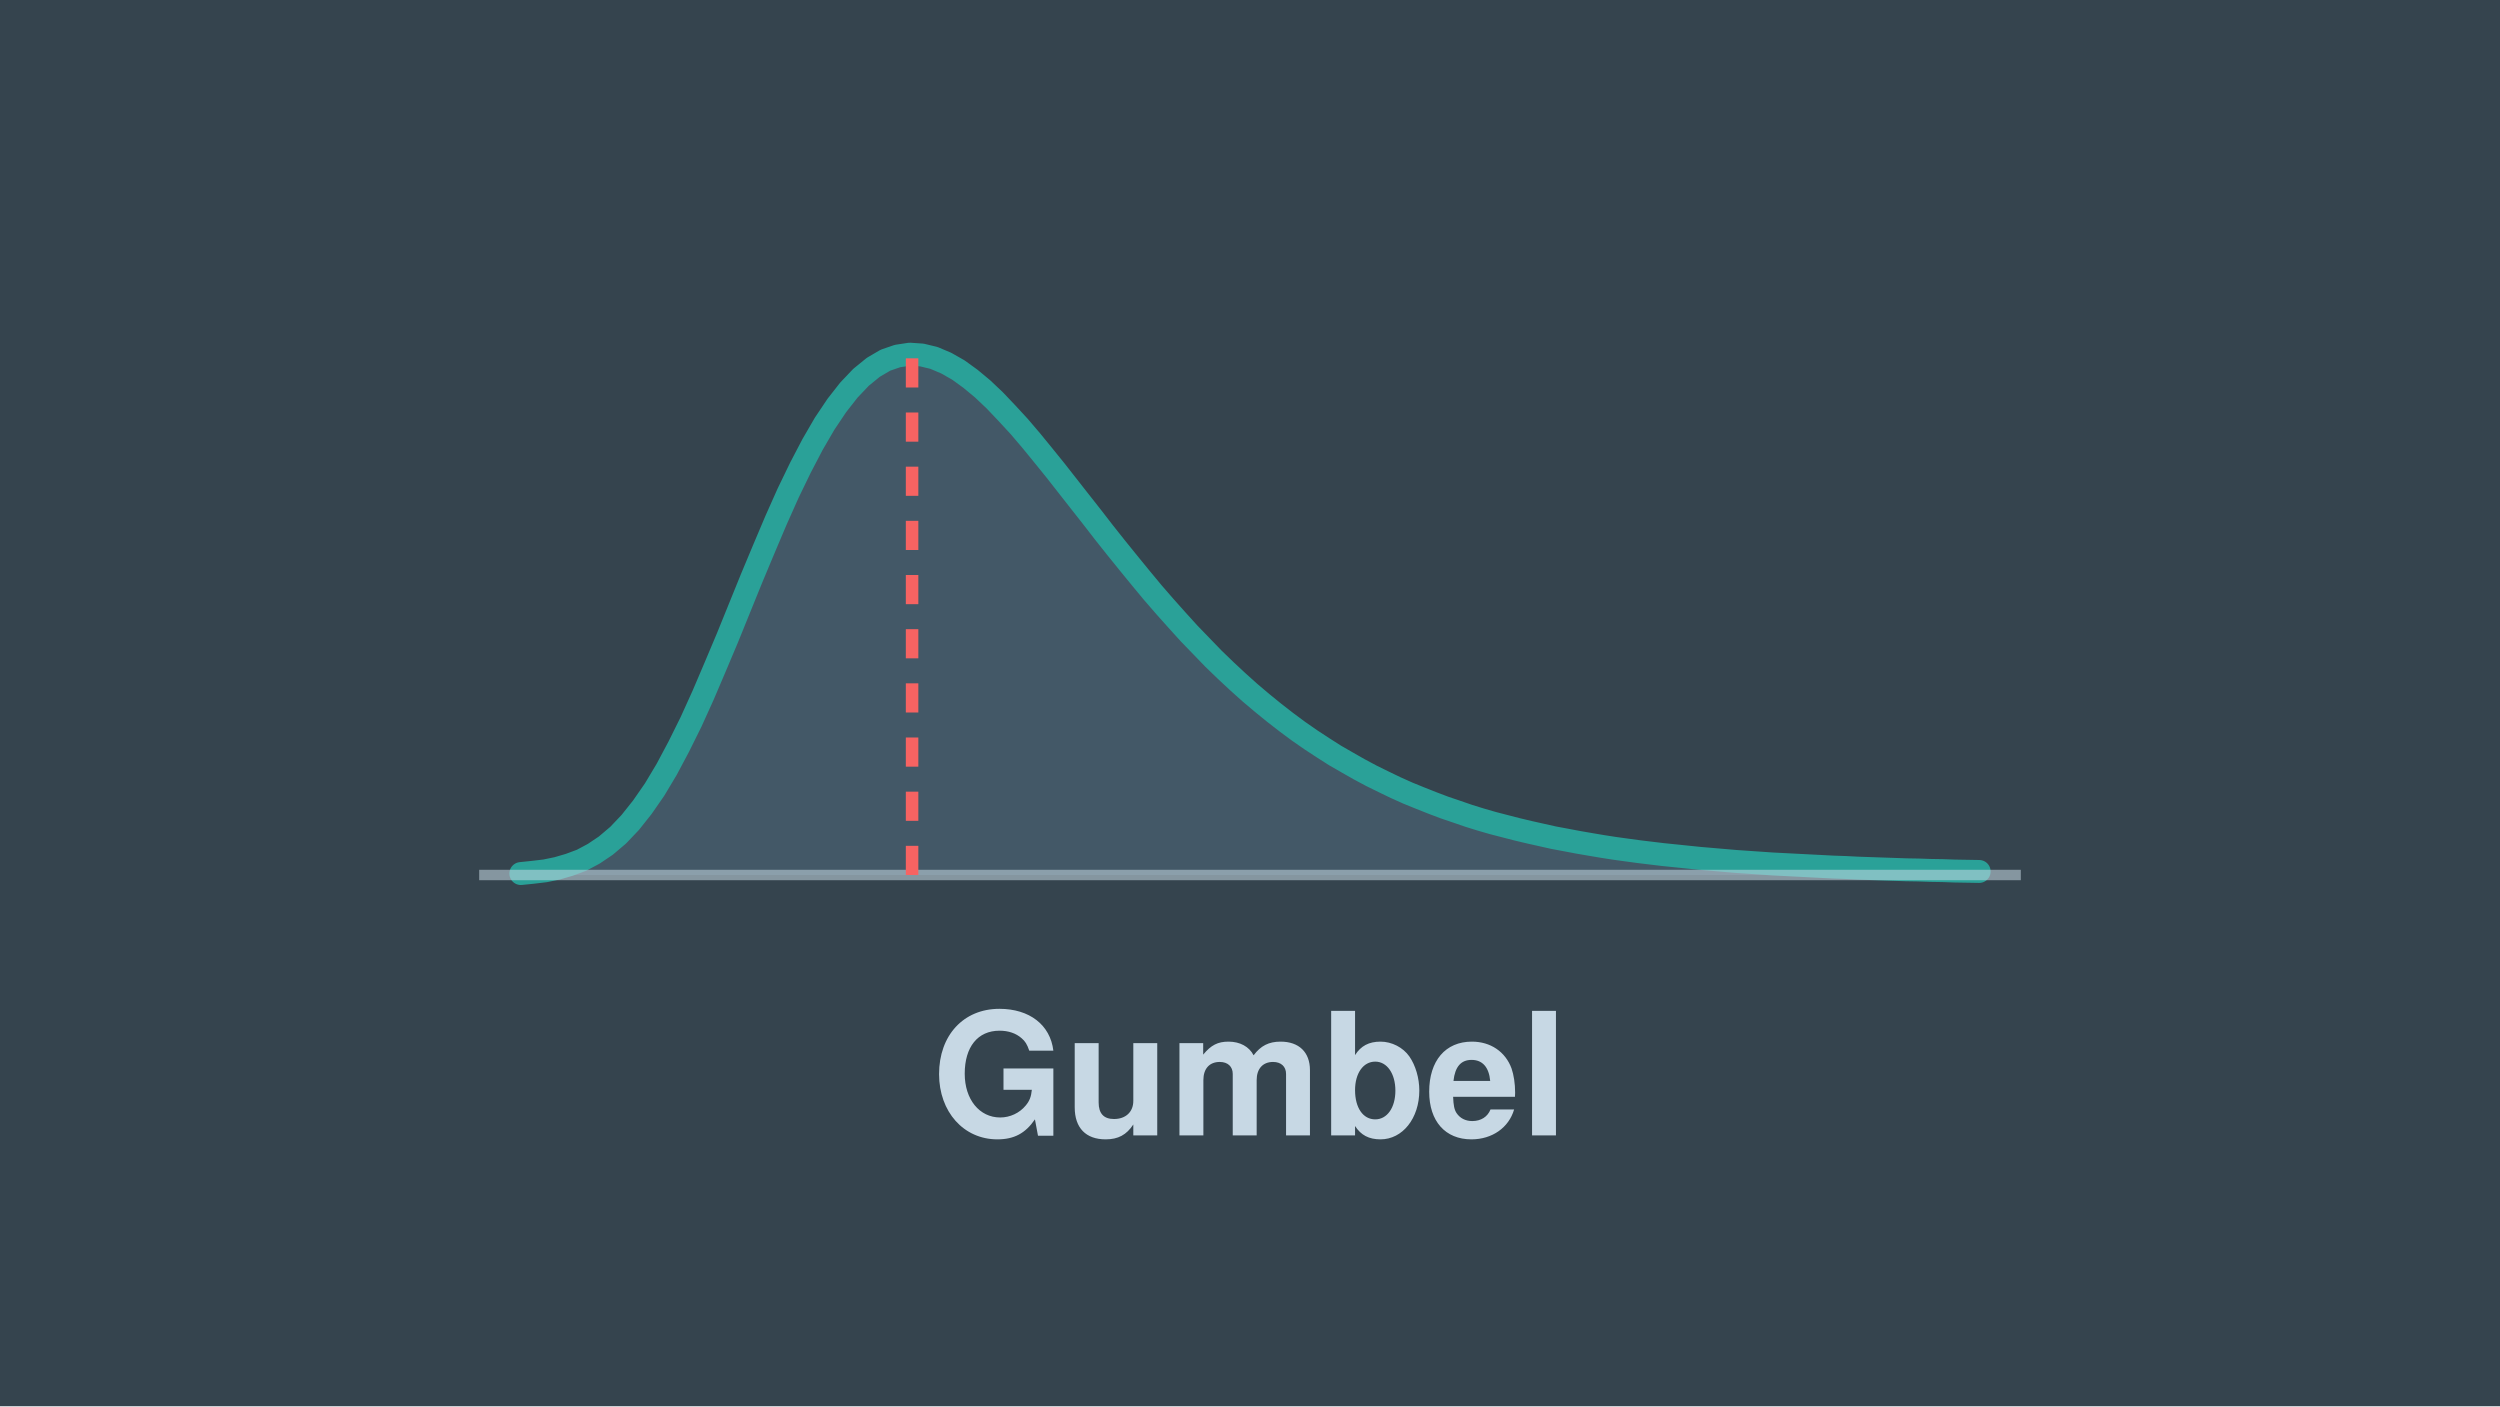
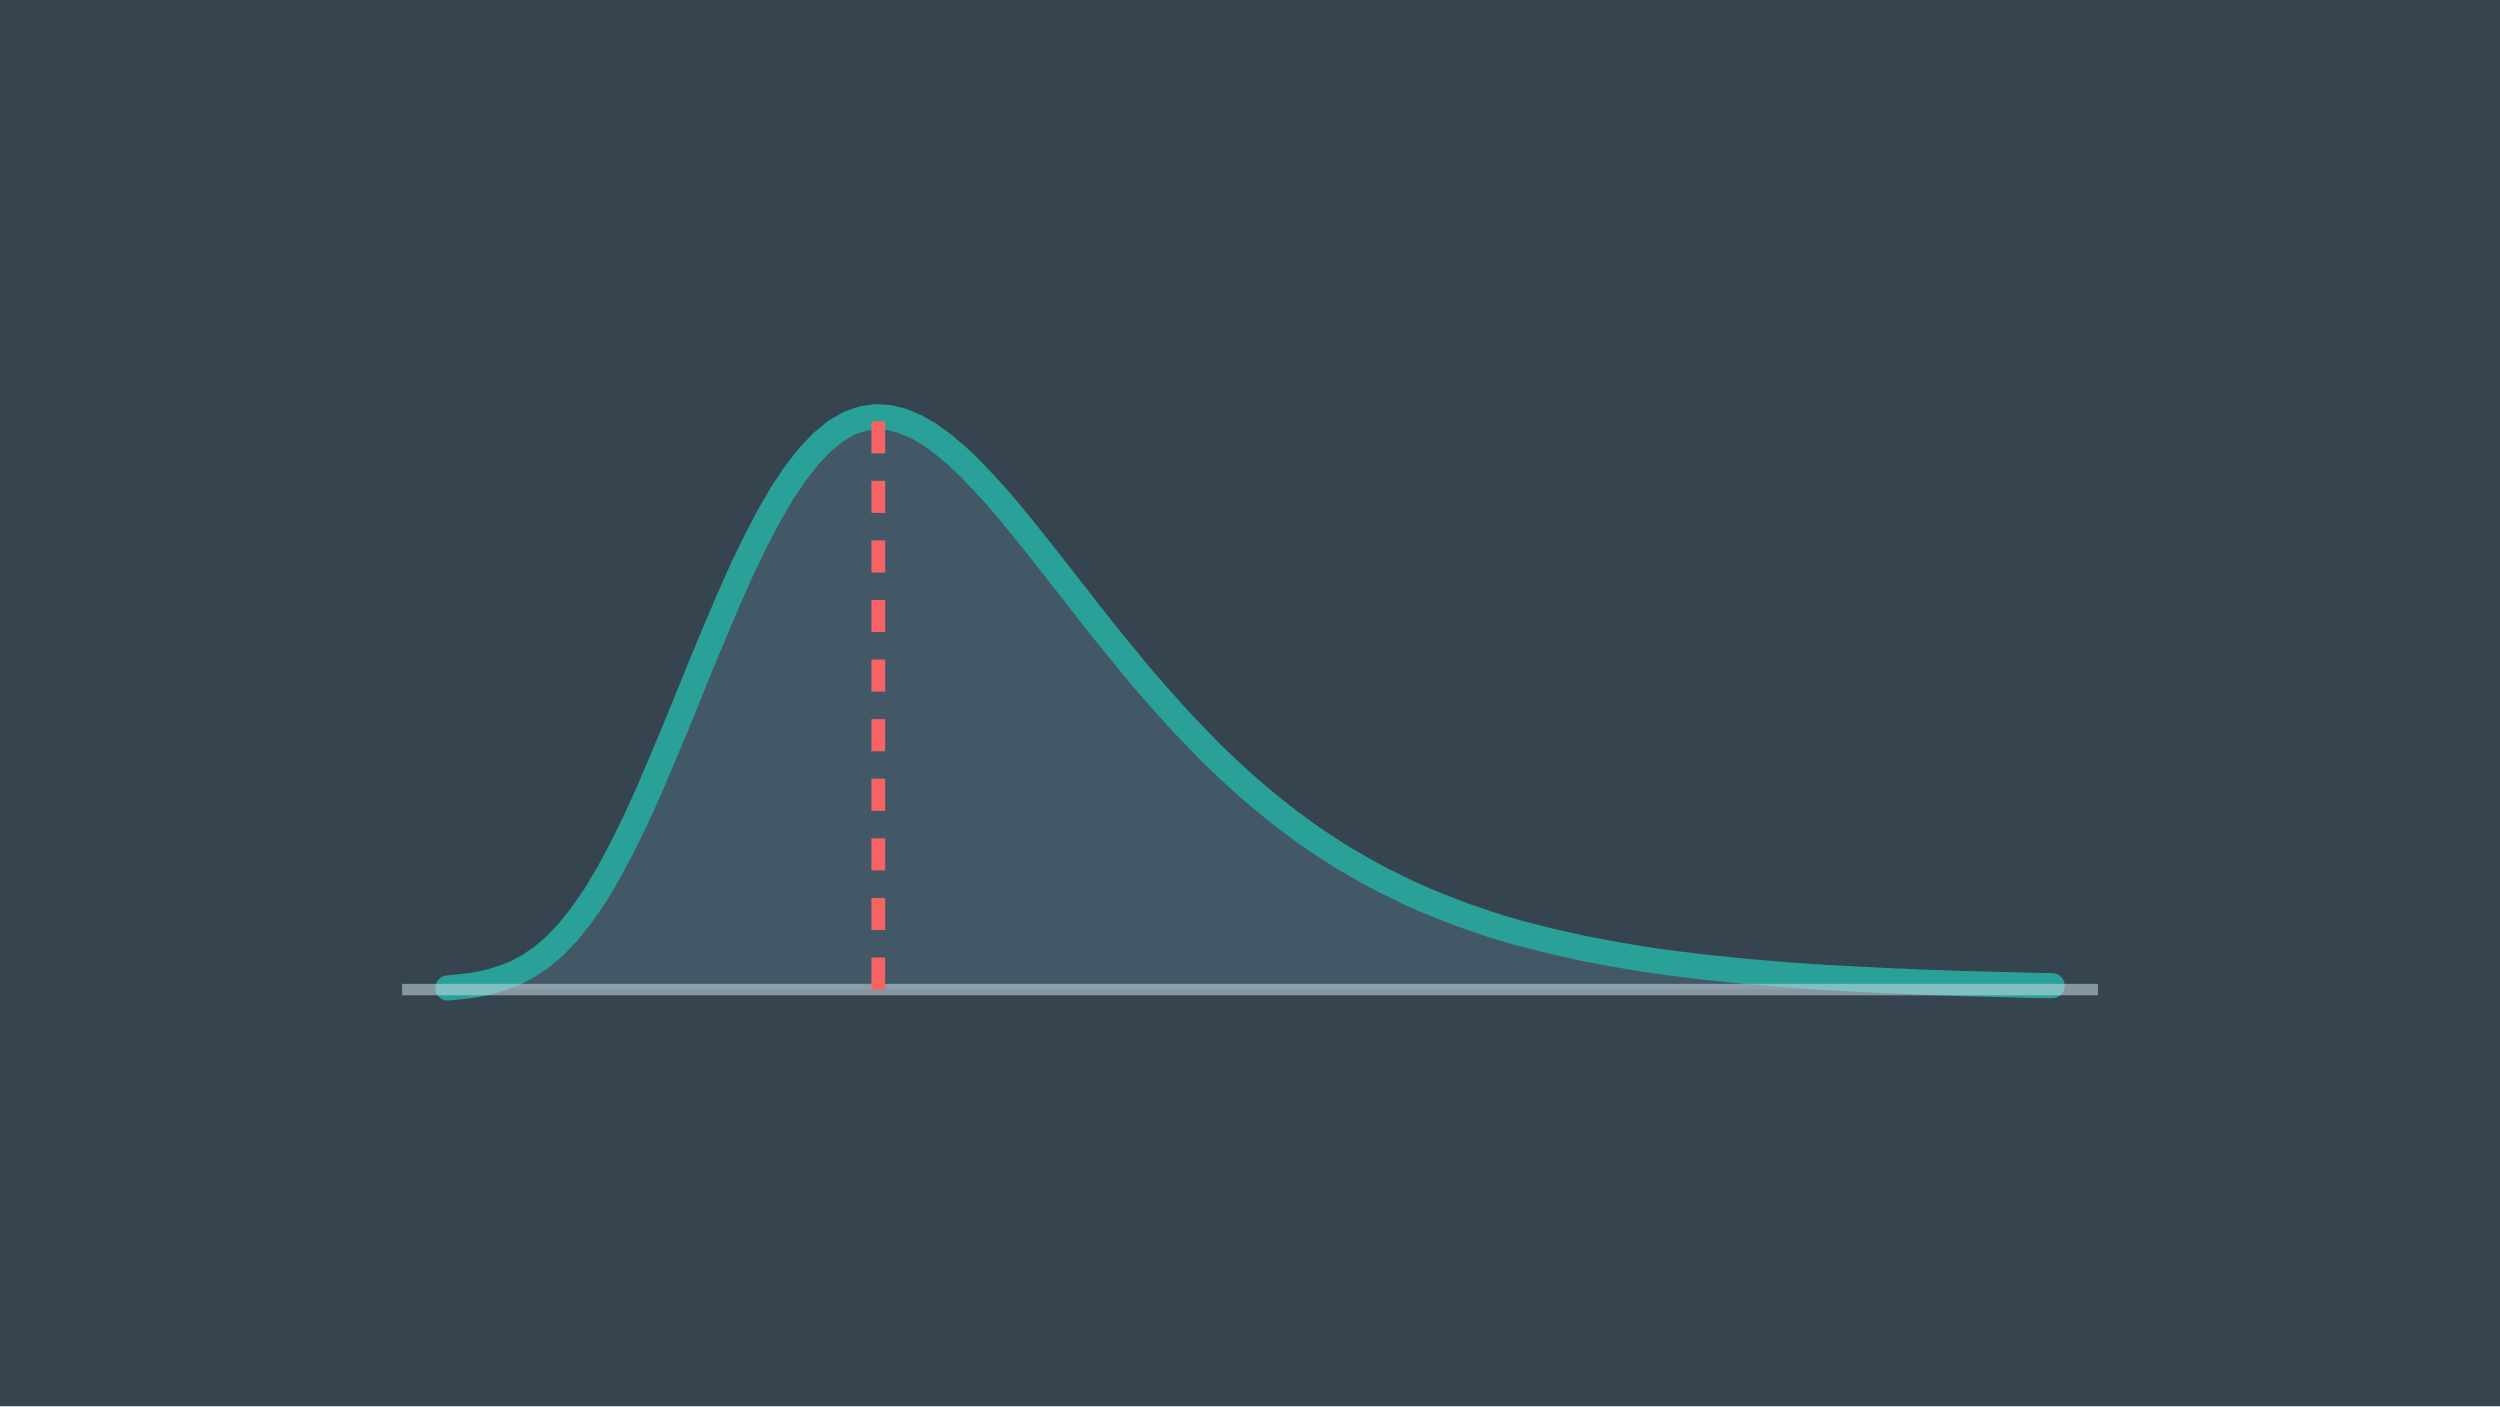
<svg xmlns="http://www.w3.org/2000/svg" viewBox="0 0 1200 675" width="1200" height="675" role="img" aria-label="The right-skewed Gumbel probability density curve">
  <rect width="1200" height="675" fill="#35444E" />
-   <path d="M 250.0 419.3 L 255.8 418.7 L 261.7 418.0 L 267.5 416.8 L 273.3 415.1 L 279.2 412.9 L 285.0 409.8 L 290.8 405.9 L 296.7 400.9 L 302.5 394.8 L 308.3 387.5 L 314.2 379.0 L 320.0 369.3 L 325.8 358.4 L 331.7 346.5 L 337.5 333.7 L 343.3 320.1 L 349.2 306.1 L 355.0 291.8 L 360.8 277.5 L 366.7 263.4 L 372.5 249.7 L 378.3 236.7 L 384.2 224.5 L 390.0 213.4 L 395.8 203.4 L 401.7 194.6 L 407.5 187.2 L 413.3 181.1 L 419.2 176.3 L 425.0 172.9 L 430.8 170.9 L 436.7 170.0 L 442.5 170.4 L 448.3 171.8 L 454.2 174.3 L 460.0 177.6 L 465.8 181.8 L 471.7 186.7 L 477.5 192.2 L 483.3 198.3 L 489.2 204.7 L 495.0 211.5 L 500.8 218.6 L 506.7 225.9 L 512.5 233.3 L 518.3 240.7 L 524.2 248.2 L 530.0 255.7 L 535.8 263.0 L 541.7 270.3 L 547.5 277.4 L 553.3 284.4 L 559.2 291.2 L 565.0 297.7 L 570.8 304.1 L 576.7 310.2 L 582.5 316.2 L 588.3 321.8 L 594.2 327.3 L 600.0 332.5 L 605.8 337.4 L 611.7 342.2 L 617.5 346.7 L 623.3 351.0 L 629.2 355.1 L 635.0 358.9 L 640.8 362.6 L 646.7 366.0 L 652.5 369.3 L 658.3 372.4 L 664.2 375.3 L 670.0 378.1 L 675.8 380.7 L 681.7 383.1 L 687.5 385.4 L 693.3 387.6 L 699.2 389.6 L 705.0 391.6 L 710.8 393.4 L 716.7 395.1 L 722.5 396.6 L 728.3 398.1 L 734.2 399.5 L 740.0 400.8 L 745.8 402.1 L 751.7 403.2 L 757.5 404.3 L 763.3 405.3 L 769.2 406.3 L 775.0 407.2 L 780.8 408.0 L 786.7 408.8 L 792.5 409.5 L 798.3 410.2 L 804.2 410.8 L 810.0 411.4 L 815.8 412.0 L 821.7 412.5 L 827.5 413.0 L 833.3 413.5 L 839.2 413.9 L 845.0 414.3 L 850.8 414.7 L 856.7 415.0 L 862.5 415.3 L 868.3 415.6 L 874.2 415.9 L 880.0 416.2 L 885.8 416.4 L 891.7 416.7 L 897.5 416.9 L 903.3 417.1 L 909.2 417.3 L 915.0 417.5 L 920.8 417.6 L 926.7 417.8 L 932.5 417.9 L 938.3 418.1 L 944.2 418.2 L 950.0 418.3 L 950.0 420.0 L 250.0 420.0 Z" fill="#789FC0" opacity="0.22" />
-   <path d="M 250.0 419.3 L 255.8 418.7 L 261.7 418.0 L 267.5 416.8 L 273.3 415.1 L 279.2 412.9 L 285.0 409.8 L 290.8 405.9 L 296.7 400.9 L 302.5 394.8 L 308.3 387.5 L 314.2 379.0 L 320.0 369.3 L 325.8 358.4 L 331.7 346.5 L 337.5 333.7 L 343.3 320.1 L 349.2 306.1 L 355.0 291.8 L 360.8 277.5 L 366.7 263.4 L 372.5 249.7 L 378.3 236.7 L 384.2 224.5 L 390.0 213.4 L 395.8 203.4 L 401.7 194.6 L 407.5 187.2 L 413.3 181.1 L 419.2 176.3 L 425.0 172.9 L 430.8 170.9 L 436.7 170.0 L 442.5 170.4 L 448.3 171.8 L 454.2 174.3 L 460.0 177.6 L 465.8 181.8 L 471.7 186.7 L 477.5 192.2 L 483.3 198.3 L 489.2 204.7 L 495.0 211.5 L 500.8 218.6 L 506.7 225.9 L 512.5 233.3 L 518.3 240.7 L 524.2 248.2 L 530.0 255.7 L 535.8 263.0 L 541.7 270.3 L 547.5 277.4 L 553.3 284.4 L 559.2 291.2 L 565.0 297.7 L 570.8 304.1 L 576.7 310.2 L 582.5 316.2 L 588.3 321.8 L 594.2 327.3 L 600.0 332.5 L 605.8 337.4 L 611.7 342.2 L 617.5 346.7 L 623.3 351.0 L 629.2 355.1 L 635.0 358.9 L 640.8 362.6 L 646.7 366.0 L 652.5 369.3 L 658.3 372.4 L 664.2 375.3 L 670.0 378.1 L 675.8 380.7 L 681.7 383.1 L 687.5 385.4 L 693.3 387.6 L 699.2 389.6 L 705.0 391.6 L 710.8 393.4 L 716.7 395.1 L 722.5 396.6 L 728.3 398.1 L 734.2 399.5 L 740.0 400.8 L 745.8 402.1 L 751.7 403.2 L 757.5 404.3 L 763.3 405.3 L 769.2 406.3 L 775.0 407.2 L 780.8 408.0 L 786.7 408.8 L 792.5 409.5 L 798.3 410.2 L 804.2 410.8 L 810.0 411.4 L 815.8 412.0 L 821.7 412.5 L 827.5 413.0 L 833.3 413.5 L 839.2 413.9 L 845.0 414.3 L 850.8 414.7 L 856.7 415.0 L 862.5 415.3 L 868.3 415.6 L 874.2 415.9 L 880.0 416.2 L 885.8 416.4 L 891.7 416.7 L 897.5 416.9 L 903.3 417.1 L 909.2 417.3 L 915.0 417.5 L 920.8 417.6 L 926.7 417.8 L 932.5 417.9 L 938.3 418.1 L 944.2 418.2 L 950.0 418.3" fill="none" stroke="#2aa198" stroke-width="11" stroke-linecap="round" stroke-linejoin="round" />
-   <line x1="230" y1="420" x2="970" y2="420" stroke="#C7D8E4" stroke-width="5" opacity="0.55" />
-   <line x1="437.8" y1="420" x2="437.8" y2="170.0" stroke="#F76362" stroke-width="6" stroke-dasharray="14 12" />
-   <text x="600" y="545" text-anchor="middle" font-family="'Helvetica Neue',Helvetica,Arial,sans-serif" font-size="82" font-weight="600" fill="#C7D8E4">Gumbel</text>
+   <g transform="translate(600,337.5) scale(1.1) translate(-600.0,-295.0)">
+     <path d="M 250.0 419.3 L 255.8 418.7 L 261.7 418.0 L 267.5 416.8 L 273.3 415.1 L 279.2 412.9 L 285.0 409.8 L 290.8 405.9 L 296.7 400.9 L 302.5 394.8 L 308.3 387.5 L 314.2 379.0 L 320.0 369.3 L 325.8 358.4 L 331.7 346.5 L 337.5 333.7 L 343.3 320.1 L 349.2 306.1 L 355.0 291.8 L 360.8 277.5 L 366.7 263.4 L 372.5 249.7 L 378.3 236.7 L 384.2 224.5 L 390.0 213.4 L 395.8 203.4 L 401.7 194.6 L 407.5 187.2 L 413.3 181.1 L 419.2 176.3 L 425.0 172.9 L 430.8 170.9 L 436.7 170.0 L 442.5 170.4 L 448.3 171.8 L 454.2 174.3 L 460.0 177.6 L 465.8 181.8 L 471.7 186.7 L 477.5 192.2 L 483.3 198.3 L 489.2 204.7 L 495.0 211.5 L 500.8 218.6 L 506.7 225.9 L 512.5 233.3 L 518.3 240.7 L 524.2 248.2 L 530.0 255.7 L 535.8 263.0 L 541.7 270.3 L 547.5 277.4 L 553.3 284.4 L 559.2 291.2 L 565.0 297.7 L 570.8 304.1 L 576.7 310.2 L 582.5 316.2 L 588.3 321.8 L 594.2 327.3 L 600.0 332.5 L 605.8 337.4 L 611.7 342.2 L 617.5 346.7 L 623.3 351.0 L 629.2 355.1 L 635.0 358.9 L 640.8 362.6 L 646.7 366.0 L 652.5 369.3 L 658.3 372.4 L 664.2 375.3 L 670.0 378.1 L 675.8 380.7 L 681.7 383.1 L 687.5 385.4 L 693.3 387.6 L 699.2 389.6 L 705.0 391.6 L 710.8 393.4 L 716.7 395.1 L 722.5 396.6 L 728.3 398.1 L 734.2 399.5 L 740.0 400.8 L 745.8 402.1 L 751.7 403.2 L 757.5 404.3 L 763.3 405.3 L 769.2 406.3 L 775.0 407.2 L 780.8 408.0 L 786.7 408.8 L 792.5 409.5 L 798.3 410.2 L 804.2 410.8 L 810.0 411.4 L 815.8 412.0 L 821.7 412.5 L 827.5 413.0 L 833.3 413.5 L 839.2 413.9 L 845.0 414.3 L 850.8 414.7 L 856.7 415.0 L 862.5 415.3 L 868.3 415.6 L 874.2 415.9 L 880.0 416.2 L 885.8 416.4 L 891.7 416.7 L 897.5 416.9 L 903.3 417.1 L 909.2 417.3 L 915.0 417.5 L 920.8 417.6 L 926.7 417.8 L 932.5 417.9 L 938.3 418.1 L 944.2 418.2 L 950.0 418.3 L 950.0 420.0 L 250.0 420.0 Z" fill="#789FC0" opacity="0.22" />
+     <path d="M 250.0 419.3 L 255.8 418.7 L 261.7 418.0 L 267.5 416.8 L 273.3 415.1 L 279.2 412.9 L 285.0 409.8 L 290.8 405.9 L 296.7 400.9 L 302.5 394.8 L 308.3 387.5 L 314.2 379.0 L 320.0 369.3 L 325.8 358.4 L 331.7 346.5 L 337.5 333.7 L 343.3 320.1 L 349.2 306.1 L 355.0 291.8 L 360.8 277.5 L 366.7 263.4 L 372.5 249.7 L 378.3 236.7 L 384.2 224.5 L 390.0 213.4 L 395.8 203.4 L 401.7 194.6 L 407.5 187.2 L 413.3 181.1 L 419.2 176.3 L 425.0 172.9 L 430.8 170.9 L 436.7 170.0 L 442.5 170.4 L 448.3 171.8 L 454.2 174.3 L 460.0 177.6 L 465.8 181.8 L 471.7 186.7 L 477.5 192.2 L 483.3 198.3 L 489.2 204.7 L 495.0 211.5 L 500.8 218.6 L 506.7 225.9 L 512.5 233.3 L 518.3 240.7 L 524.2 248.2 L 530.0 255.7 L 535.8 263.0 L 541.7 270.3 L 547.5 277.4 L 553.3 284.4 L 559.2 291.2 L 565.0 297.7 L 570.8 304.1 L 576.7 310.2 L 582.5 316.2 L 588.3 321.8 L 594.2 327.3 L 600.0 332.5 L 605.8 337.4 L 611.7 342.2 L 617.5 346.7 L 623.3 351.0 L 629.2 355.1 L 635.0 358.9 L 640.8 362.6 L 646.7 366.0 L 652.5 369.3 L 658.3 372.4 L 664.2 375.3 L 670.0 378.1 L 675.8 380.7 L 681.7 383.1 L 687.5 385.4 L 693.3 387.6 L 699.2 389.6 L 705.0 391.6 L 710.8 393.4 L 716.7 395.1 L 722.5 396.6 L 728.3 398.1 L 734.2 399.5 L 740.0 400.8 L 745.8 402.1 L 751.7 403.2 L 757.5 404.3 L 763.3 405.3 L 769.2 406.3 L 775.0 407.2 L 780.8 408.0 L 786.7 408.8 L 792.5 409.5 L 798.3 410.2 L 804.2 410.8 L 810.0 411.4 L 815.8 412.0 L 821.7 412.5 L 827.5 413.0 L 833.3 413.5 L 839.2 413.9 L 845.0 414.3 L 850.8 414.7 L 856.7 415.0 L 862.5 415.3 L 868.3 415.6 L 874.2 415.9 L 880.0 416.2 L 885.8 416.4 L 891.7 416.7 L 897.5 416.9 L 903.3 417.1 L 909.2 417.3 L 915.0 417.5 L 920.8 417.6 L 926.7 417.8 L 932.5 417.9 L 938.3 418.1 L 944.2 418.2 L 950.0 418.3" fill="none" stroke="#2aa198" stroke-width="11" stroke-linecap="round" stroke-linejoin="round" />
+     <line x1="230" y1="420" x2="970" y2="420" stroke="#C7D8E4" stroke-width="5" opacity="0.55" />
+     <line x1="437.8" y1="420" x2="437.8" y2="170.0" stroke="#F76362" stroke-width="6" stroke-dasharray="14 12" />
+   </g>
</svg>
